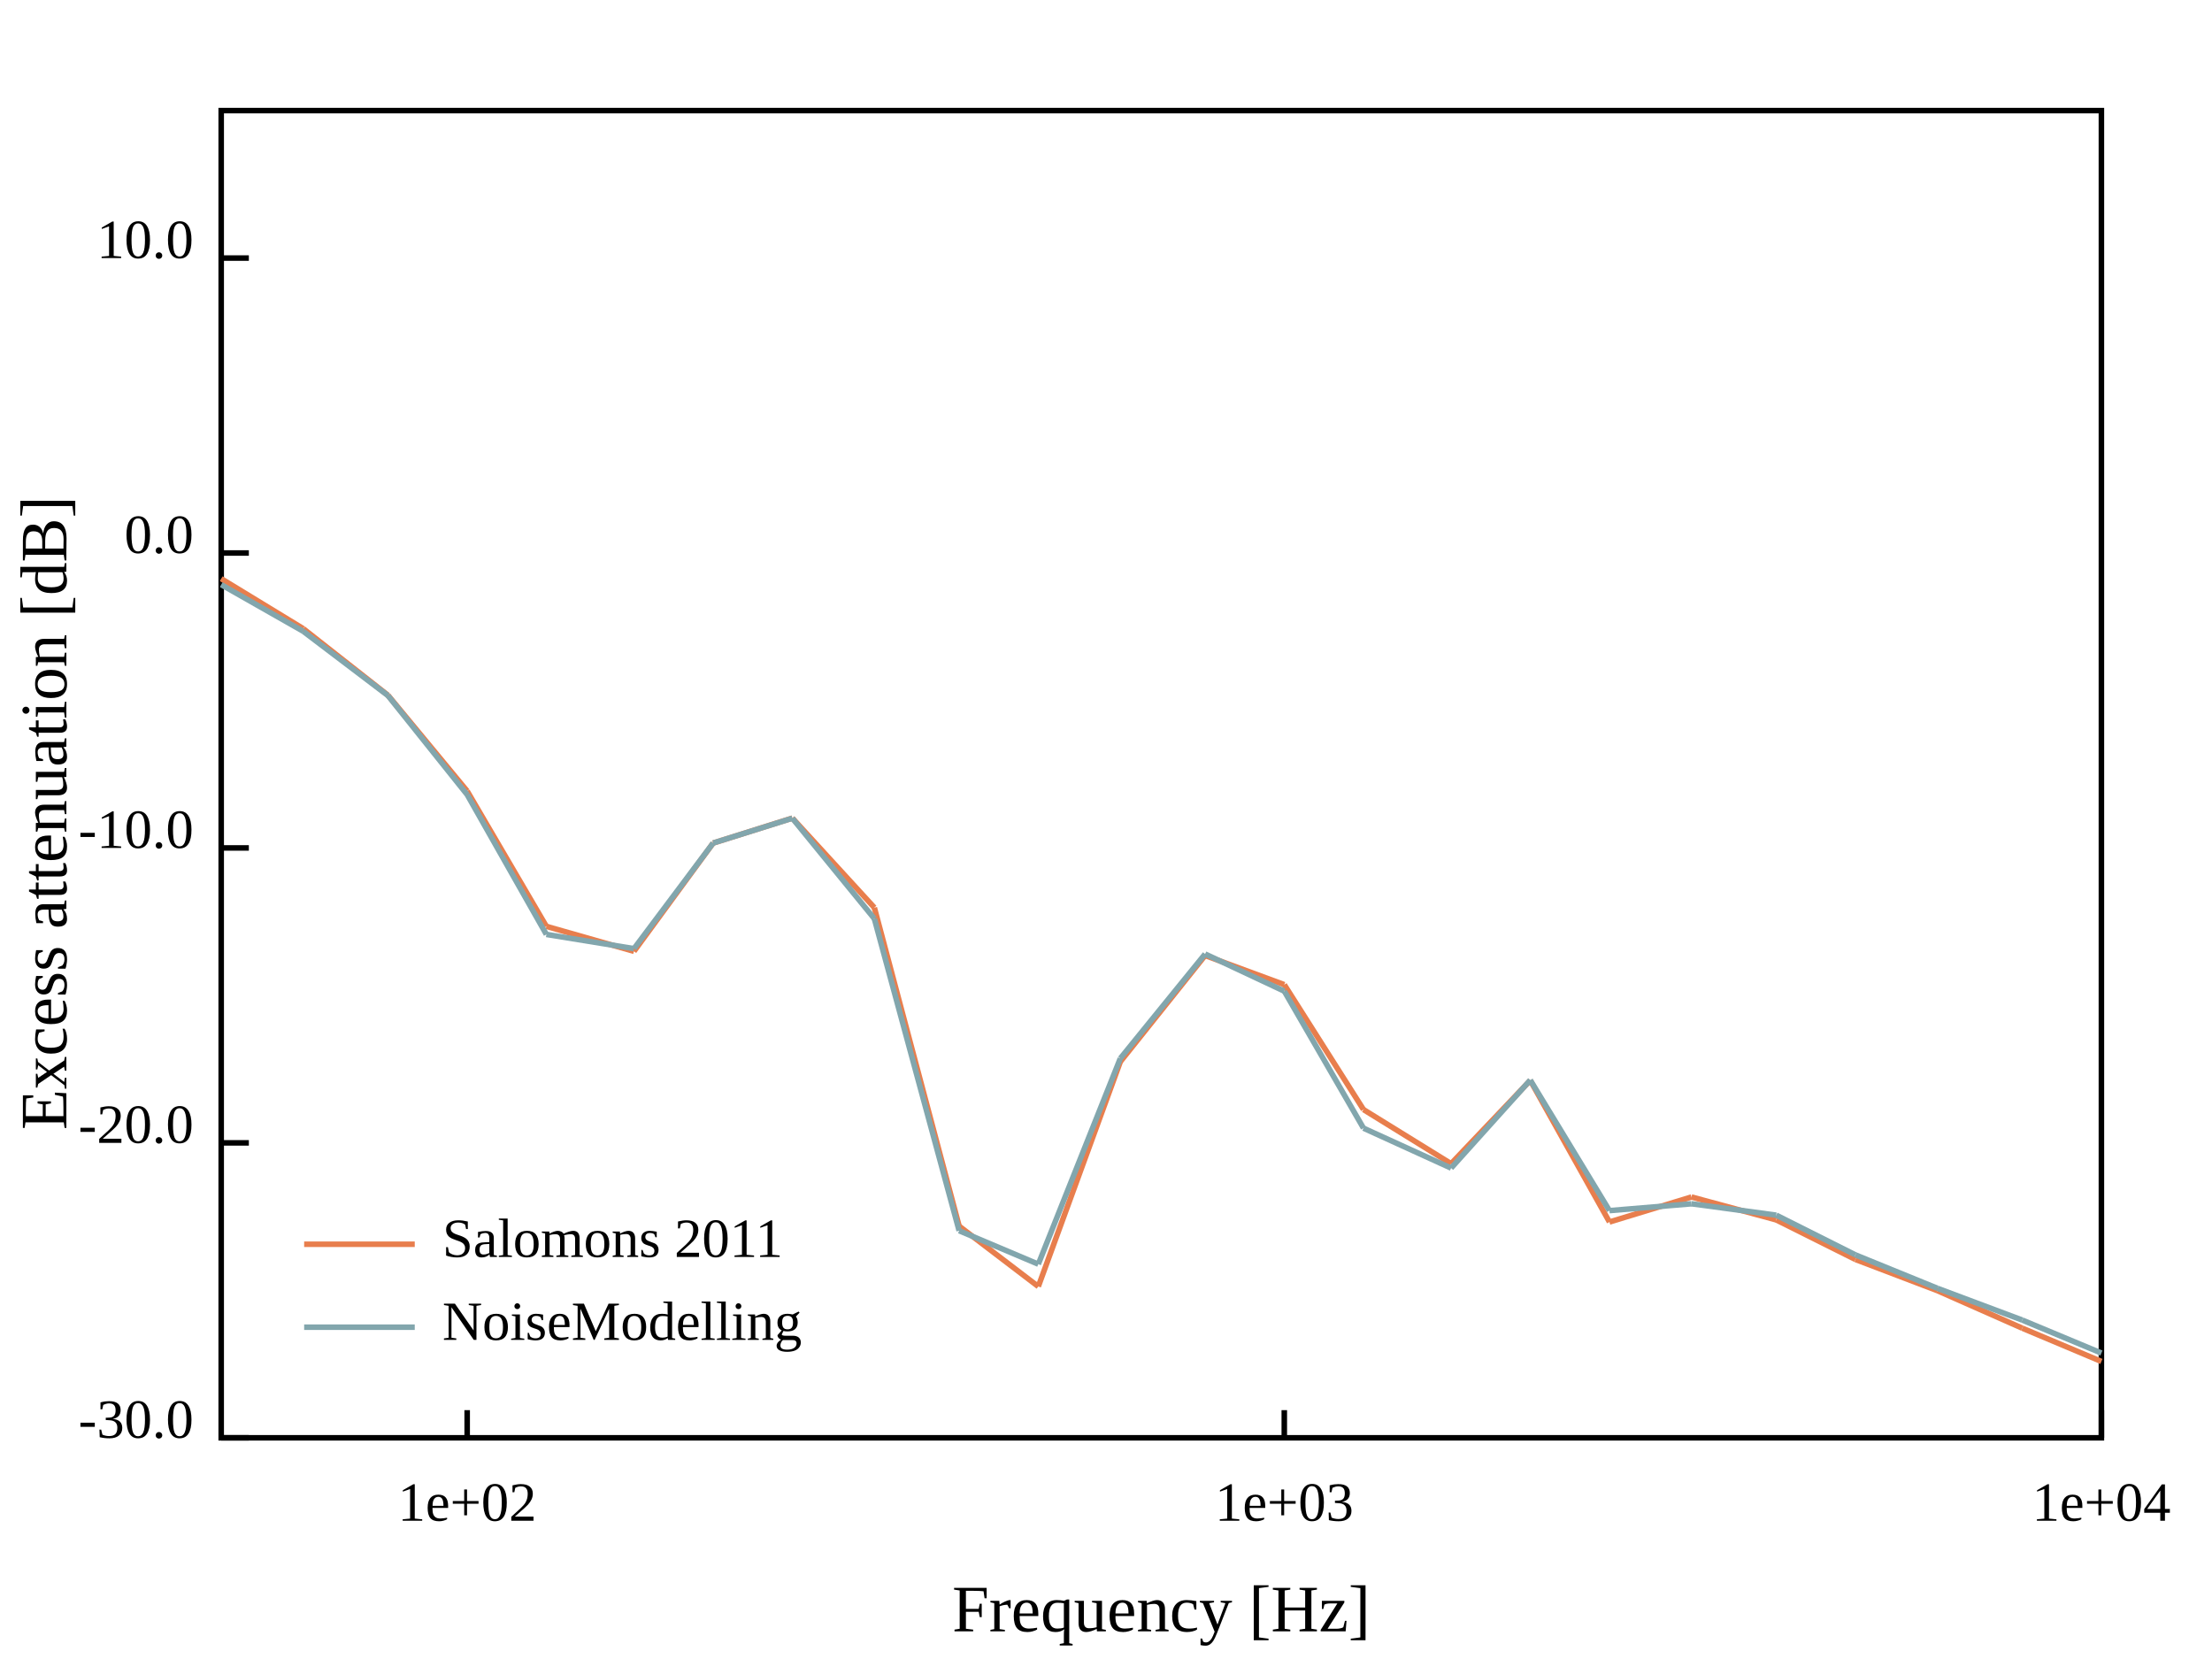
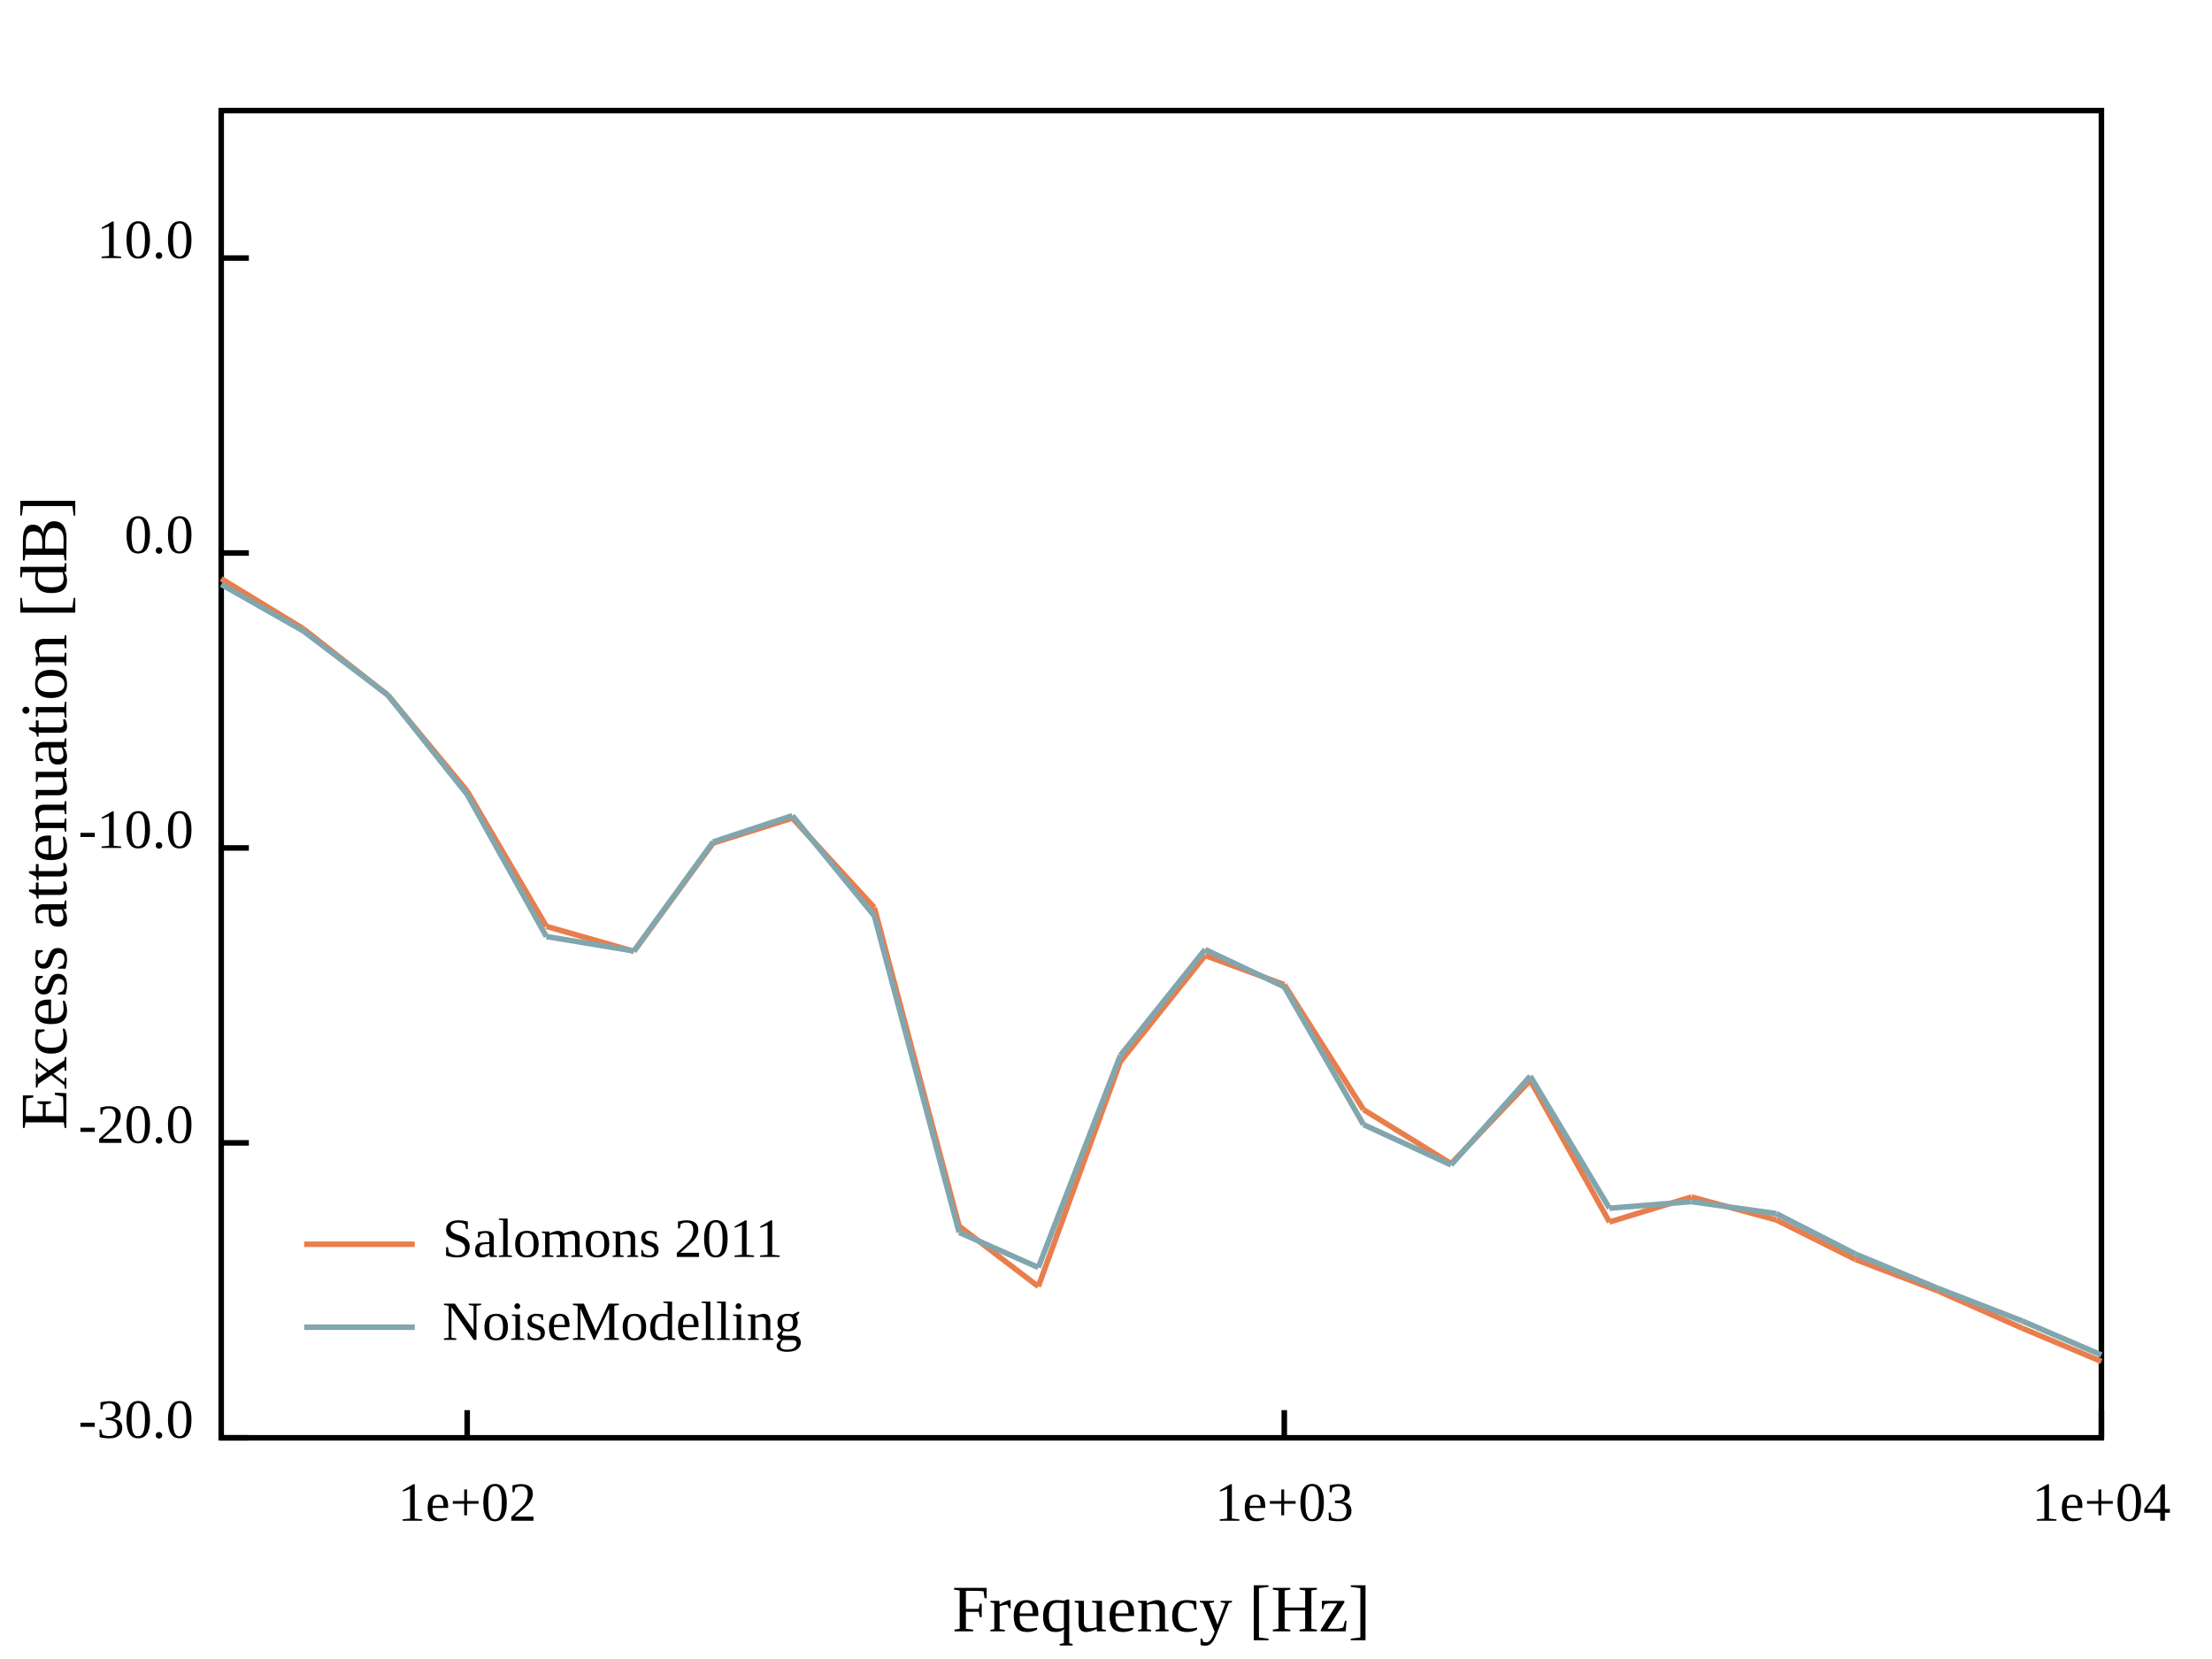
<svg xmlns="http://www.w3.org/2000/svg" height="300" width="400">
  <rect width="400" height="300" x="0" y="0" style="fill:white; stroke:none" />
  <rect width="340" height="240" x="40" y="20" style="fill:none; stroke-width:1;stroke:black" />
  <line x1="40" y1="260" x2="45" y2="260" style="fill:none; stroke-width:1; stroke:black" />
  <text x="35" y="260" text-anchor="end" style="stroke:none; fill:black; font-size:smaller">-30.0</text>
  <line x1="40" y1="206.667" x2="45" y2="206.667" style="fill:none; stroke-width:1; stroke:black" />
  <text x="35" y="206.667" text-anchor="end" style="stroke:none; fill:black; font-size:smaller">-20.0</text>
  <line x1="40" y1="153.333" x2="45" y2="153.333" style="fill:none; stroke-width:1; stroke:black" />
  <text x="35" y="153.333" text-anchor="end" style="stroke:none; fill:black; font-size:smaller">-10.0</text>
  <line x1="40" y1="100" x2="45" y2="100" style="fill:none; stroke-width:1; stroke:black" />
  <text x="35" y="100" text-anchor="end" style="stroke:none; fill:black; font-size:smaller">0.0</text>
  <line x1="40" y1="46.667" x2="45" y2="46.667" style="fill:none; stroke-width:1; stroke:black" />
  <text x="35" y="46.667" text-anchor="end" style="stroke:none; fill:black; font-size:smaller">10.0</text>
  <line x1="84.48" y1="260" x2="84.48" y2="255" style="fill:none; stroke-width:1; stroke:black" />
  <text x="84.48" y="275" text-anchor="middle" style="stroke:none; fill:black; font-size:smaller">1e+02</text>
  <line x1="232.24" y1="260" x2="232.24" y2="255" style="fill:none; stroke-width:1; stroke:black" />
  <text x="232.24" y="275" text-anchor="middle" style="stroke:none; fill:black; font-size:smaller">1e+03</text>
  <line x1="380" y1="260" x2="380" y2="255" style="fill:none; stroke-width:1; stroke:black" />
  <text x="380" y="275" text-anchor="middle" style="stroke:none; fill:black; font-size:smaller">1e+04</text>
  <line x1="40" y1="104.643" x2="54.831" y2="113.678" style="fill:none; stroke-width:1; stroke:rgb(232,126,77)" />
  <line x1="54.831" y1="113.678" x2="70.161" y2="125.725" style="fill:none; stroke-width:1; stroke:rgb(232,126,77)" />
  <line x1="70.161" y1="125.725" x2="84.48" y2="143.043" style="fill:none; stroke-width:1; stroke:rgb(232,126,77)" />
  <line x1="84.48" y1="143.043" x2="98.8" y2="167.514" style="fill:none; stroke-width:1; stroke:rgb(232,126,77)" />
  <line x1="98.8" y1="167.514" x2="114.641" y2="172.031" style="fill:none; stroke-width:1; stroke:rgb(232,126,77)" />
  <line x1="114.641" y1="172.031" x2="128.96" y2="152.455" style="fill:none; stroke-width:1; stroke:rgb(232,126,77)" />
  <line x1="128.96" y1="152.455" x2="143.28" y2="147.937" style="fill:none; stroke-width:1; stroke:rgb(232,126,77)" />
  <line x1="143.28" y1="147.937" x2="158.11" y2="164.125" style="fill:none; stroke-width:1; stroke:rgb(232,126,77)" />
  <line x1="158.11" y1="164.125" x2="173.441" y2="221.725" style="fill:none; stroke-width:1; stroke:rgb(232,126,77)" />
  <line x1="173.441" y1="221.725" x2="187.76" y2="232.643" style="fill:none; stroke-width:1; stroke:rgb(232,126,77)" />
  <line x1="187.76" y1="232.643" x2="202.591" y2="191.984" style="fill:none; stroke-width:1; stroke:rgb(232,126,77)" />
  <line x1="202.591" y1="191.984" x2="217.921" y2="172.784" style="fill:none; stroke-width:1; stroke:rgb(232,126,77)" />
  <line x1="217.921" y1="172.784" x2="232.24" y2="178.055" style="fill:none; stroke-width:1; stroke:rgb(232,126,77)" />
  <line x1="232.24" y1="178.055" x2="246.559" y2="200.643" style="fill:none; stroke-width:1; stroke:rgb(232,126,77)" />
  <line x1="246.559" y1="200.643" x2="262.401" y2="210.431" style="fill:none; stroke-width:1; stroke:rgb(232,126,77)" />
  <line x1="262.401" y1="210.431" x2="276.72" y2="195.373" style="fill:none; stroke-width:1; stroke:rgb(232,126,77)" />
  <line x1="276.72" y1="195.373" x2="291.04" y2="220.973" style="fill:none; stroke-width:1; stroke:rgb(232,126,77)" />
  <line x1="291.04" y1="220.973" x2="305.87" y2="216.455" style="fill:none; stroke-width:1; stroke:rgb(232,126,77)" />
  <line x1="305.87" y1="216.455" x2="321.2" y2="220.596" style="fill:none; stroke-width:1; stroke:rgb(232,126,77)" />
  <line x1="321.2" y1="220.596" x2="335.52" y2="227.749" style="fill:none; stroke-width:1; stroke:rgb(232,126,77)" />
  <line x1="335.52" y1="227.749" x2="350.351" y2="233.396" style="fill:none; stroke-width:1; stroke:rgb(232,126,77)" />
  <line x1="350.351" y1="233.396" x2="365.681" y2="240.173" style="fill:none; stroke-width:1; stroke:rgb(232,126,77)" />
  <line x1="365.681" y1="240.173" x2="380" y2="246.196" style="fill:none; stroke-width:1; stroke:rgb(232,126,77)" />
-   <line x1="40" y1="105.723" x2="54.831" y2="114.157" style="fill:none; stroke-width:1; stroke:rgb(130,166,173)" />
-   <line x1="54.831" y1="114.157" x2="70.161" y2="125.789" style="fill:none; stroke-width:1; stroke:rgb(130,166,173)" />
-   <line x1="70.161" y1="125.789" x2="84.48" y2="143.696" style="fill:none; stroke-width:1; stroke:rgb(130,166,173)" />
-   <line x1="84.48" y1="143.696" x2="98.8" y2="168.975" style="fill:none; stroke-width:1; stroke:rgb(130,166,173)" />
-   <line x1="98.8" y1="168.975" x2="114.641" y2="171.544" style="fill:none; stroke-width:1; stroke:rgb(130,166,173)" />
-   <line x1="114.641" y1="171.544" x2="128.96" y2="152.448" style="fill:none; stroke-width:1; stroke:rgb(130,166,173)" />
-   <line x1="128.96" y1="152.448" x2="143.28" y2="147.962" style="fill:none; stroke-width:1; stroke:rgb(130,166,173)" />
-   <line x1="143.28" y1="147.962" x2="158.11" y2="166.126" style="fill:none; stroke-width:1; stroke:rgb(130,166,173)" />
-   <line x1="158.11" y1="166.126" x2="173.441" y2="222.552" style="fill:none; stroke-width:1; stroke:rgb(130,166,173)" />
-   <line x1="173.441" y1="222.552" x2="187.76" y2="228.602" style="fill:none; stroke-width:1; stroke:rgb(130,166,173)" />
-   <line x1="187.76" y1="228.602" x2="202.591" y2="191.39" style="fill:none; stroke-width:1; stroke:rgb(130,166,173)" />
-   <line x1="202.591" y1="191.39" x2="217.921" y2="172.513" style="fill:none; stroke-width:1; stroke:rgb(130,166,173)" />
-   <line x1="217.921" y1="172.513" x2="232.24" y2="179.235" style="fill:none; stroke-width:1; stroke:rgb(130,166,173)" />
-   <line x1="232.24" y1="179.235" x2="246.559" y2="204.007" style="fill:none; stroke-width:1; stroke:rgb(130,166,173)" />
-   <line x1="246.559" y1="204.007" x2="262.401" y2="211.229" style="fill:none; stroke-width:1; stroke:rgb(130,166,173)" />
-   <line x1="262.401" y1="211.229" x2="276.72" y2="195.312" style="fill:none; stroke-width:1; stroke:rgb(130,166,173)" />
-   <line x1="276.72" y1="195.312" x2="291.04" y2="218.919" style="fill:none; stroke-width:1; stroke:rgb(130,166,173)" />
-   <line x1="291.04" y1="218.919" x2="305.87" y2="217.682" style="fill:none; stroke-width:1; stroke:rgb(130,166,173)" />
-   <line x1="305.87" y1="217.682" x2="321.2" y2="219.738" style="fill:none; stroke-width:1; stroke:rgb(130,166,173)" />
-   <line x1="321.2" y1="219.738" x2="335.52" y2="226.924" style="fill:none; stroke-width:1; stroke:rgb(130,166,173)" />
-   <line x1="335.52" y1="226.924" x2="350.351" y2="232.967" style="fill:none; stroke-width:1; stroke:rgb(130,166,173)" />
-   <line x1="350.351" y1="232.967" x2="365.681" y2="238.708" style="fill:none; stroke-width:1; stroke:rgb(130,166,173)" />
-   <line x1="365.681" y1="238.708" x2="380" y2="244.679" style="fill:none; stroke-width:1; stroke:rgb(130,166,173)" />
+   <line x1="40" y1="105.671" x2="54.831" y2="114.086" style="fill:none; stroke-width:1; stroke:rgb(130,166,173)" />
+   <line x1="54.831" y1="114.086" x2="70.161" y2="125.705" style="fill:none; stroke-width:1; stroke:rgb(130,166,173)" />
+   <line x1="70.161" y1="125.705" x2="84.48" y2="143.661" style="fill:none; stroke-width:1; stroke:rgb(130,166,173)" />
+   <line x1="84.48" y1="143.661" x2="98.8" y2="169.359" style="fill:none; stroke-width:1; stroke:rgb(130,166,173)" />
+   <line x1="98.8" y1="169.359" x2="114.641" y2="171.97" style="fill:none; stroke-width:1; stroke:rgb(130,166,173)" />
+   <line x1="114.641" y1="171.97" x2="128.96" y2="152.238" style="fill:none; stroke-width:1; stroke:rgb(130,166,173)" />
+   <line x1="128.96" y1="152.238" x2="143.28" y2="147.494" style="fill:none; stroke-width:1; stroke:rgb(130,166,173)" />
+   <line x1="143.28" y1="147.494" x2="158.11" y2="165.622" style="fill:none; stroke-width:1; stroke:rgb(130,166,173)" />
+   <line x1="158.11" y1="165.622" x2="173.441" y2="222.855" style="fill:none; stroke-width:1; stroke:rgb(130,166,173)" />
+   <line x1="173.441" y1="222.855" x2="187.76" y2="229.198" style="fill:none; stroke-width:1; stroke:rgb(130,166,173)" />
+   <line x1="187.76" y1="229.198" x2="202.591" y2="190.859" style="fill:none; stroke-width:1; stroke:rgb(130,166,173)" />
+   <line x1="202.591" y1="190.859" x2="217.921" y2="171.703" style="fill:none; stroke-width:1; stroke:rgb(130,166,173)" />
+   <line x1="217.921" y1="171.703" x2="232.24" y2="178.449" style="fill:none; stroke-width:1; stroke:rgb(130,166,173)" />
+   <line x1="232.24" y1="178.449" x2="246.559" y2="203.36" style="fill:none; stroke-width:1; stroke:rgb(130,166,173)" />
+   <line x1="246.559" y1="203.36" x2="262.401" y2="210.658" style="fill:none; stroke-width:1; stroke:rgb(130,166,173)" />
+   <line x1="262.401" y1="210.658" x2="276.72" y2="194.598" style="fill:none; stroke-width:1; stroke:rgb(130,166,173)" />
+   <line x1="276.72" y1="194.598" x2="291.04" y2="218.483" style="fill:none; stroke-width:1; stroke:rgb(130,166,173)" />
+   <line x1="291.04" y1="218.483" x2="305.87" y2="217.296" style="fill:none; stroke-width:1; stroke:rgb(130,166,173)" />
+   <line x1="305.87" y1="217.296" x2="321.2" y2="219.457" style="fill:none; stroke-width:1; stroke:rgb(130,166,173)" />
+   <line x1="321.2" y1="219.457" x2="335.52" y2="226.767" style="fill:none; stroke-width:1; stroke:rgb(130,166,173)" />
+   <line x1="335.52" y1="226.767" x2="350.351" y2="232.937" style="fill:none; stroke-width:1; stroke:rgb(130,166,173)" />
+   <line x1="350.351" y1="232.937" x2="365.681" y2="238.872" style="fill:none; stroke-width:1; stroke:rgb(130,166,173)" />
+   <line x1="365.681" y1="238.872" x2="380" y2="245.025" style="fill:none; stroke-width:1; stroke:rgb(130,166,173)" />
  <text x="210" y="295" text-anchor="middle" style="stroke:none; fill:black">Frequency [Hz]</text>
  <text x="5" y="140" transform="rotate(-90, 12, 140)" text-anchor="middle" style="stroke:none; fill:black">Excess attenuation [dB]</text>
  <line x1="55" y1="225" x2="75" y2="225" style="fill:none; stroke-width:1; stroke:rgb(232,126,77)" />
  <text x="80" y="225" dominant-baseline="middle" style="stroke:none; fill:black; font-size:smaller">Salomons 2011</text>
  <line x1="55" y1="240" x2="75" y2="240" style="fill:none; stroke-width:1; stroke:rgb(130,166,173)" />
  <text x="80" y="240" dominant-baseline="middle" style="stroke:none; fill:black; font-size:smaller">NoiseModelling</text>
</svg>
